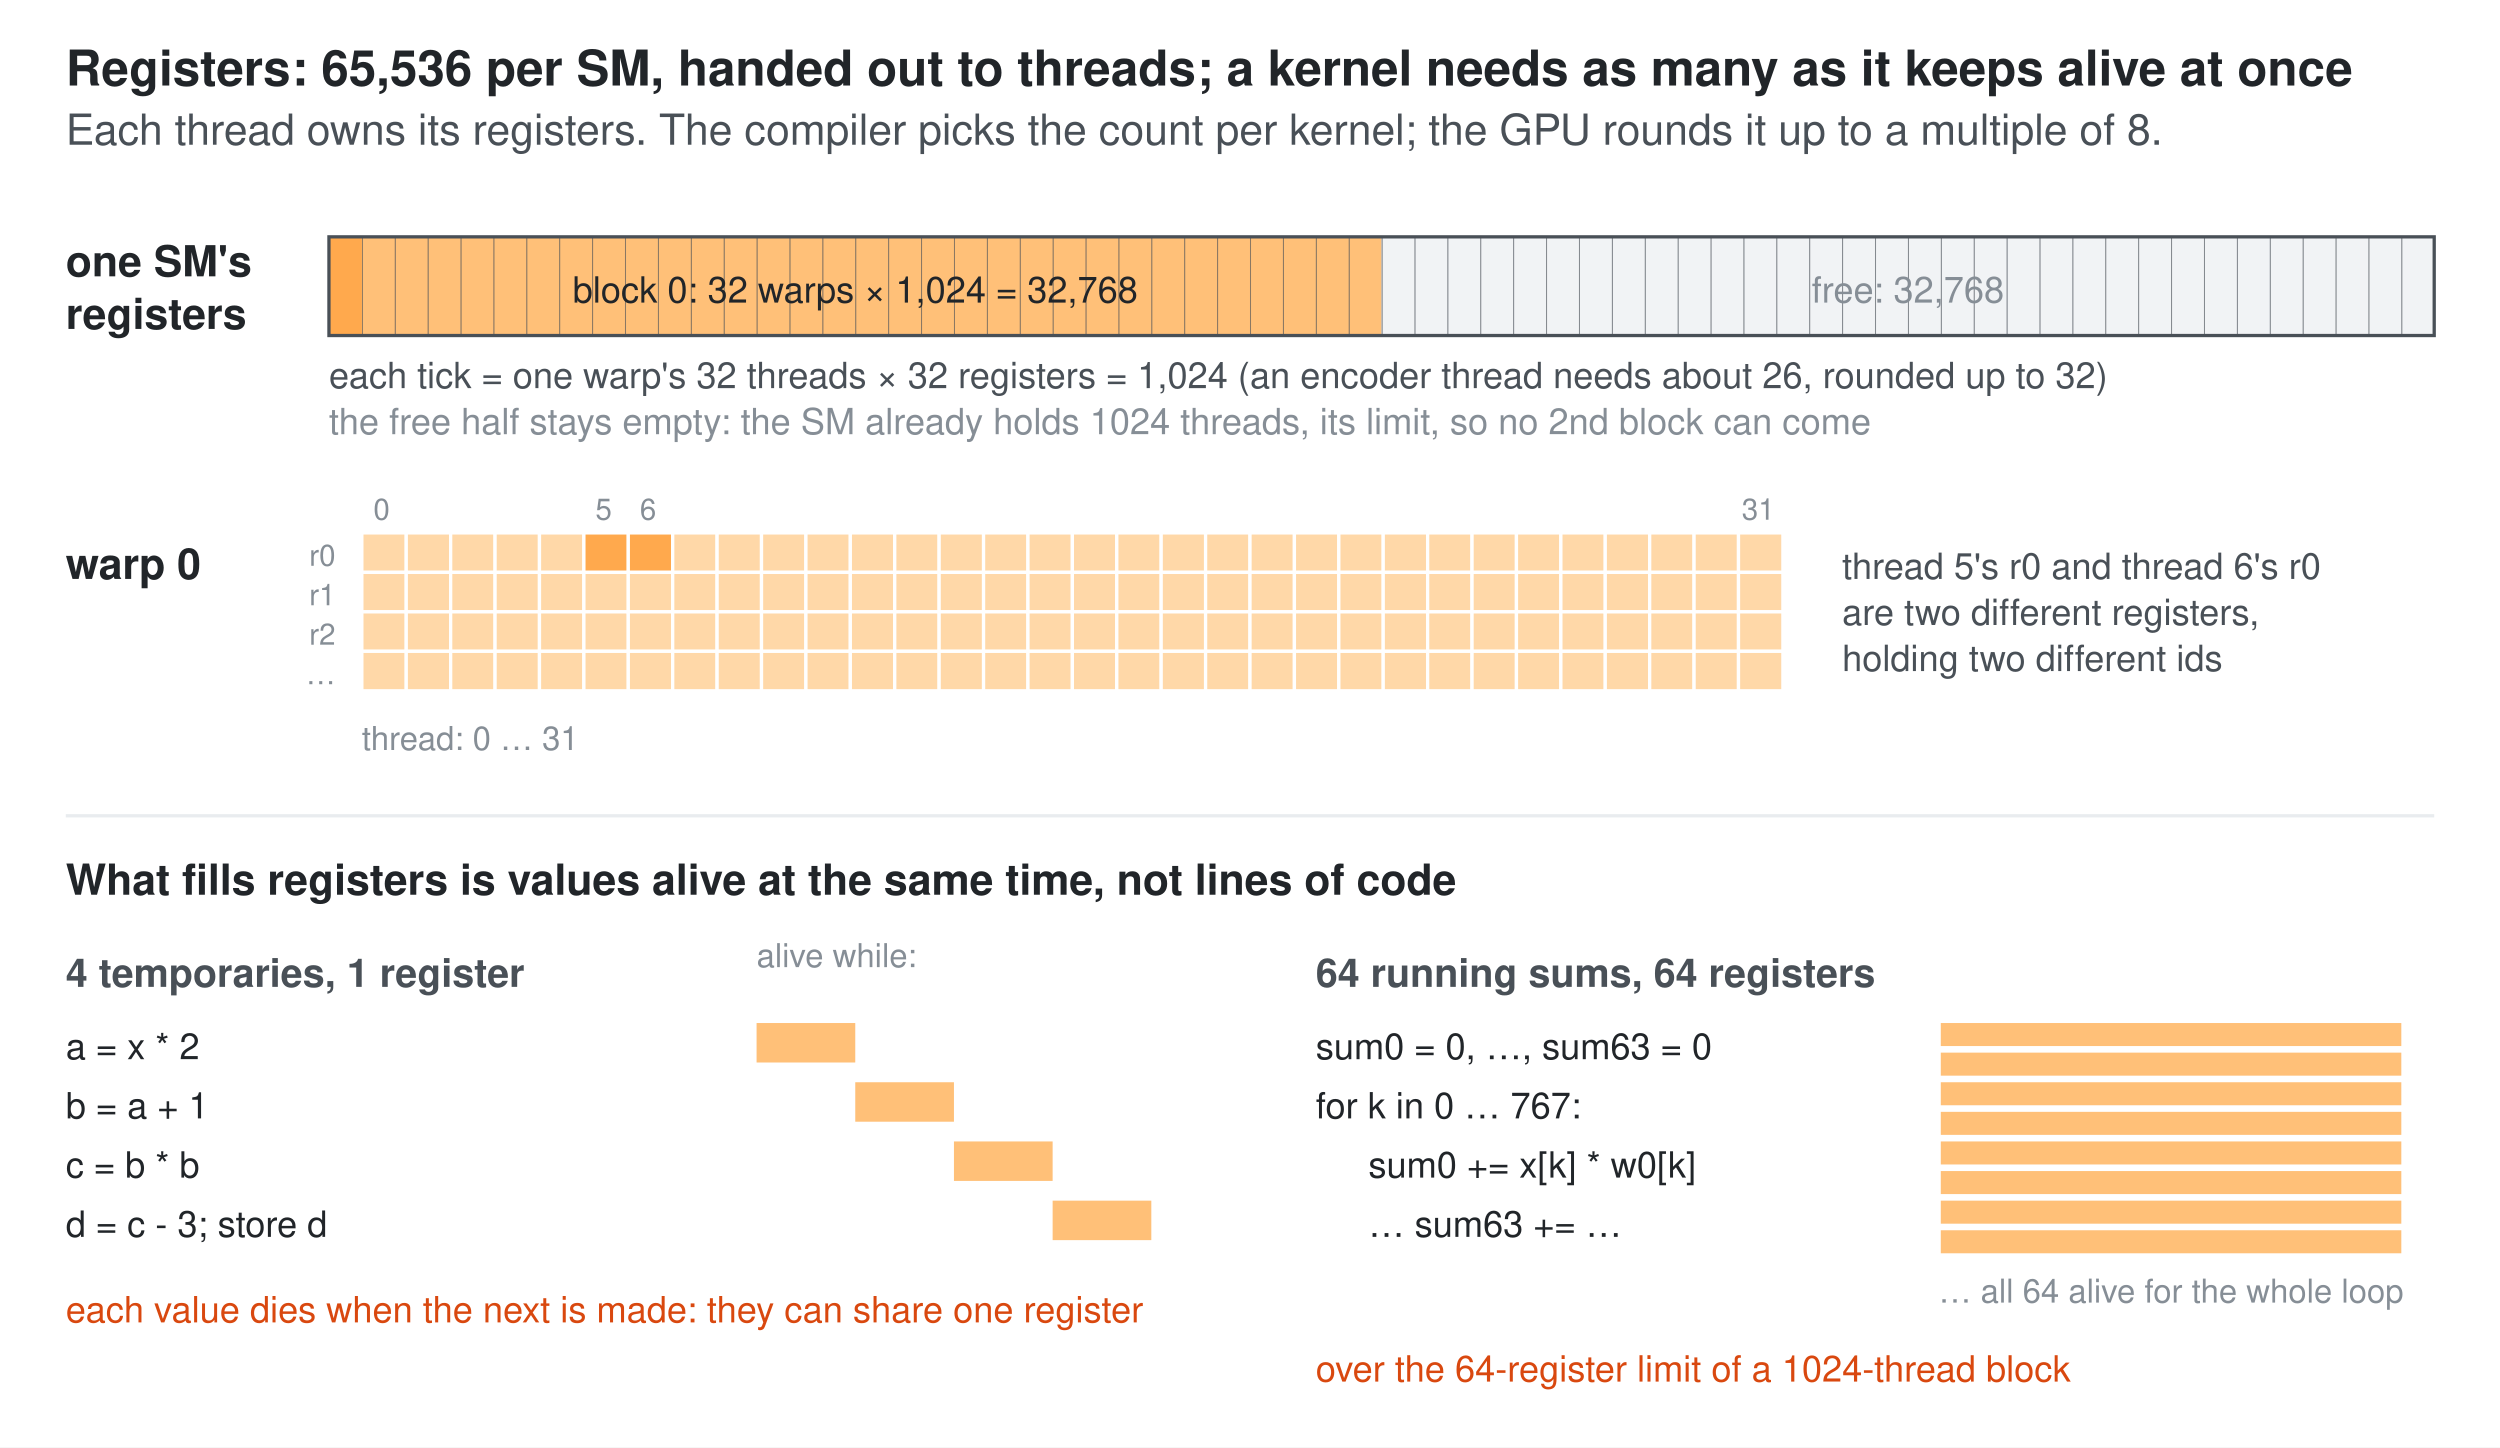
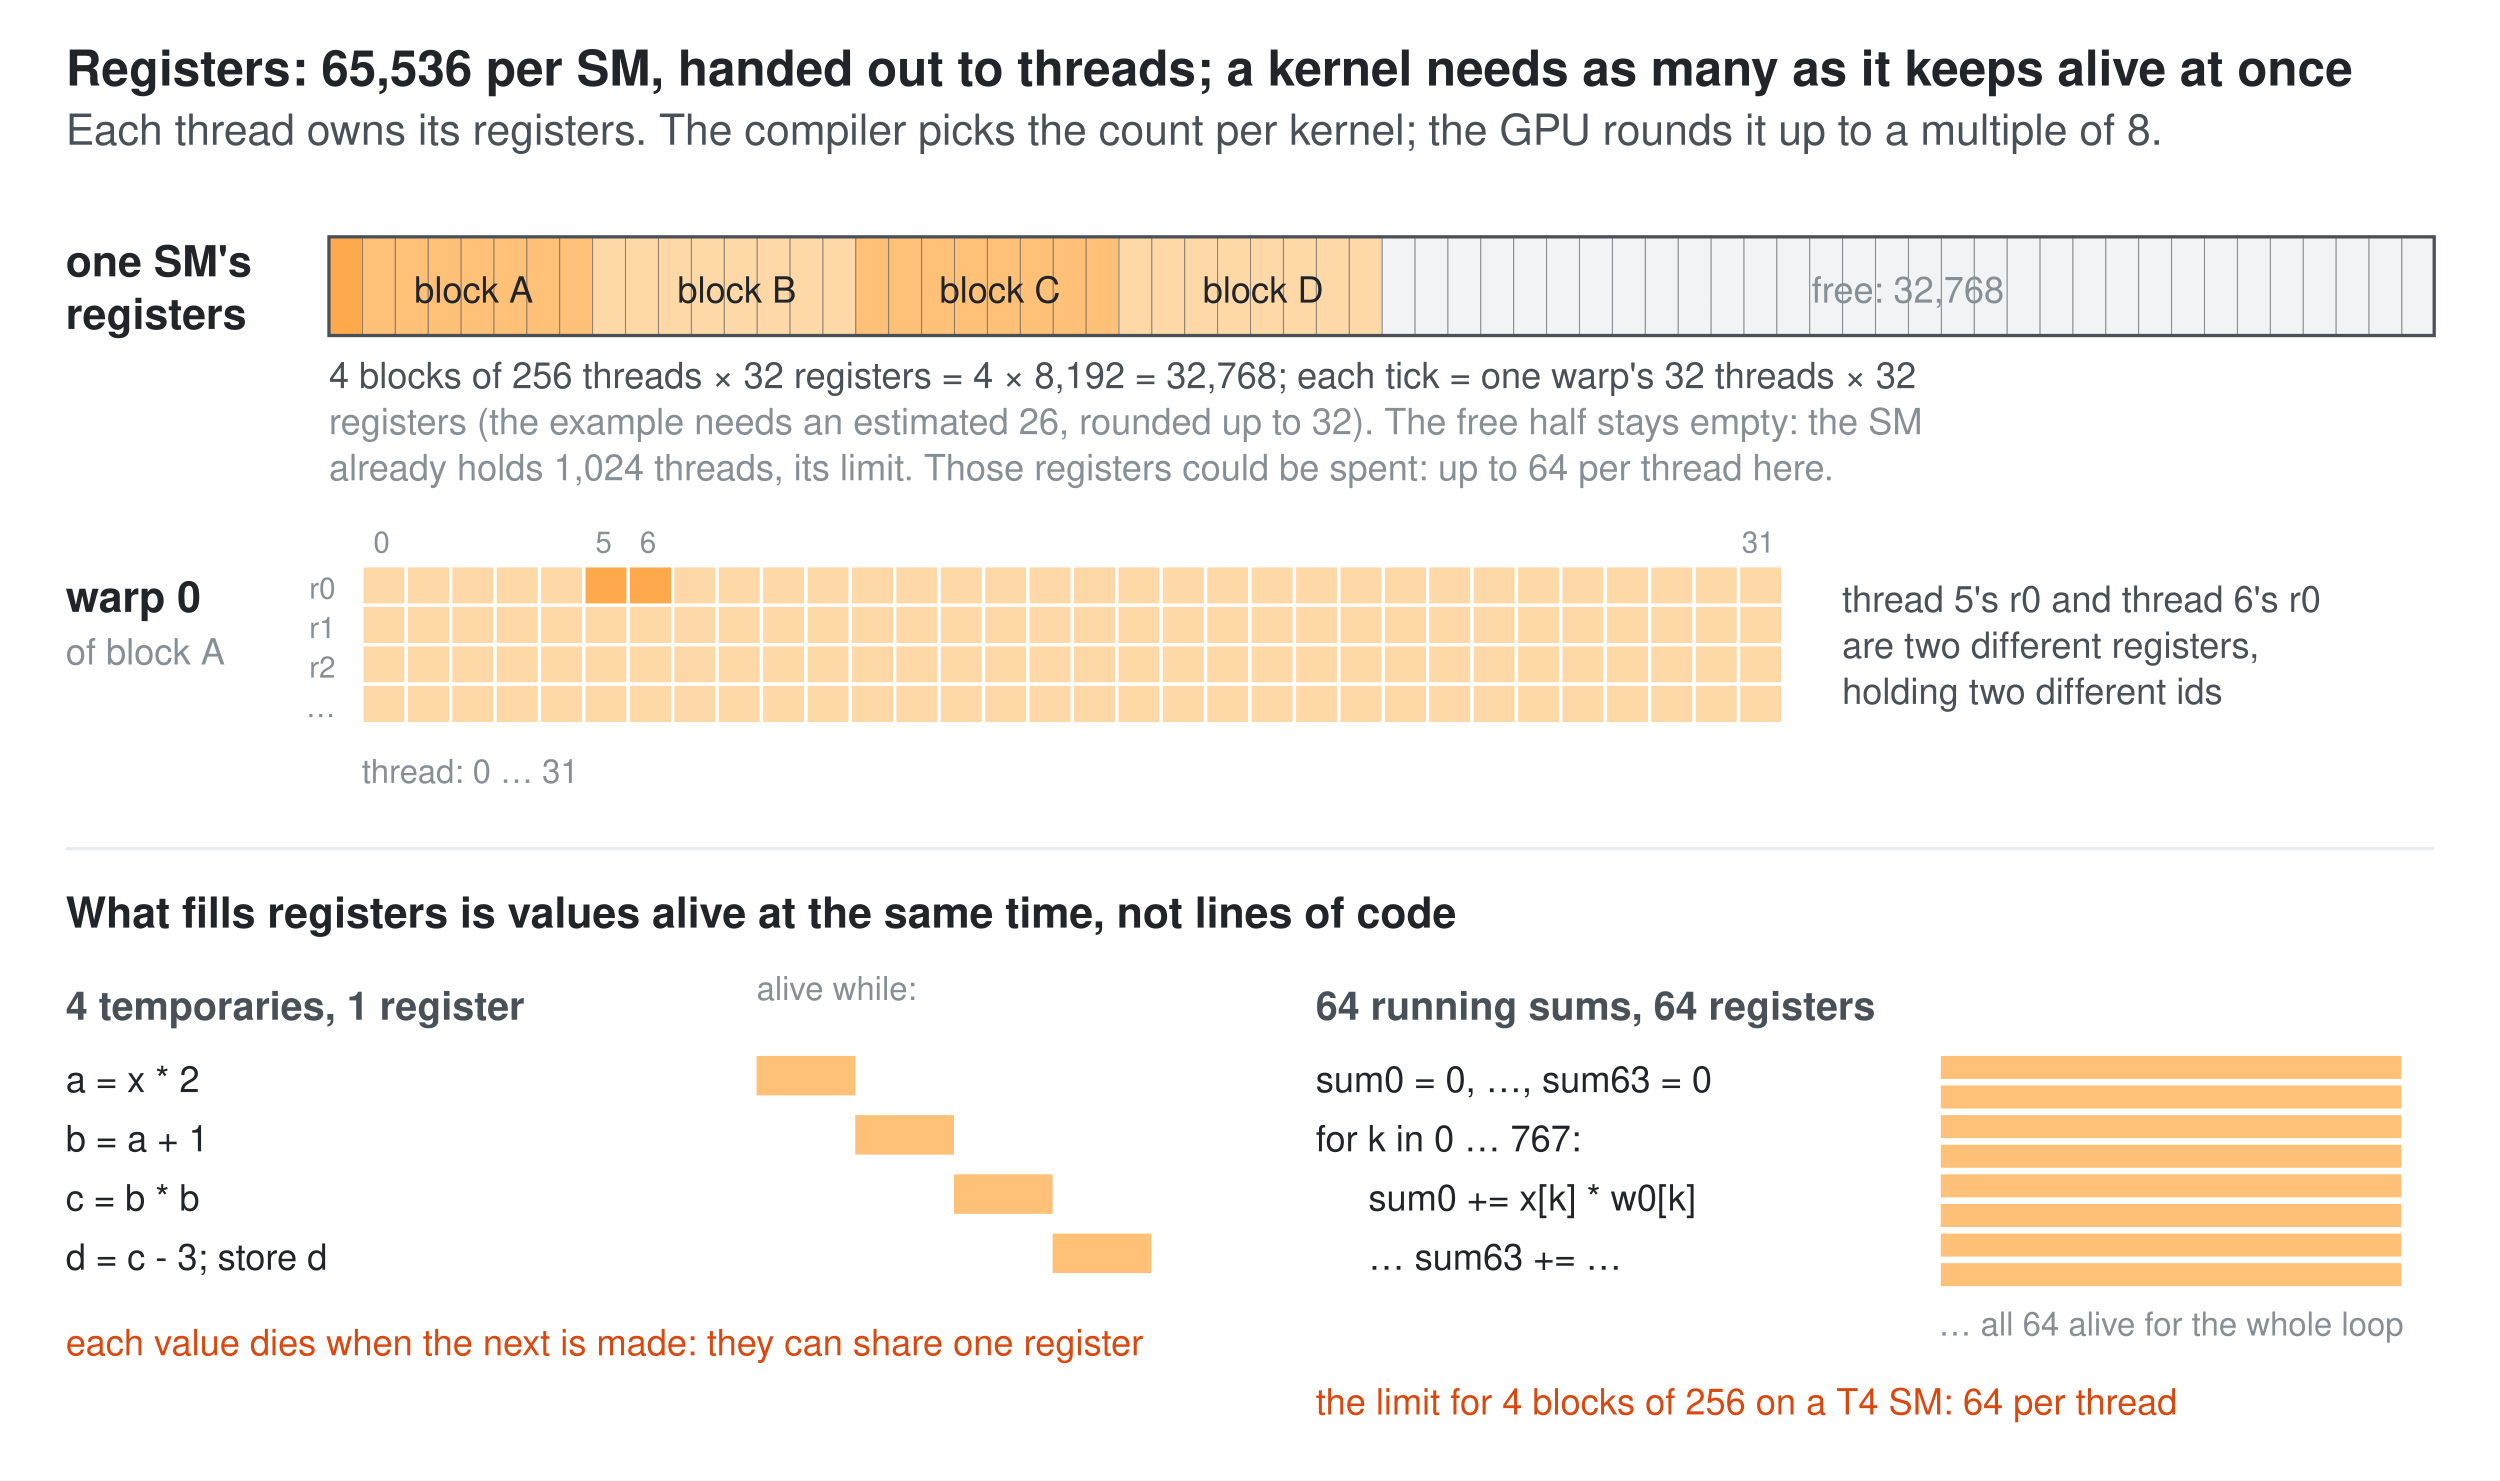
- <svg xmlns="http://www.w3.org/2000/svg" viewBox="0 0 760 440" font-family="-apple-system, 'Segoe UI', Helvetica, Arial, sans-serif" font-size="13">
+ <svg xmlns="http://www.w3.org/2000/svg" viewBox="0 0 760 450" font-family="-apple-system, 'Segoe UI', Helvetica, Arial, sans-serif" font-size="13">
  <defs>
    <marker id="arrow" viewBox="0 0 10 10" refX="9" refY="5" markerWidth="7" markerHeight="7" orient="auto-start-reverse">
      <path d="M 0 0 L 10 5 L 0 10 z" fill="#495057" />
    </marker>
  </defs>
-   <rect width="760" height="440" fill="#ffffff" />
+   <rect width="760" height="450" fill="#ffffff" />
  <text x="20" y="26" font-size="15" font-weight="600" fill="#212529">Registers: 65,536 per SM, handed out to threads; a kernel needs as many as it keeps alive at once</text>
  <text x="20" y="44" fill="#495057">Each thread owns its registers. The compiler picks the count per kernel; the GPU rounds it up to a multiple of 8.</text>
  <text x="20" y="84" font-weight="600" fill="#212529">one SM's</text>
  <text x="20" y="100" font-weight="600" fill="#212529">registers</text>
  <defs>
    <pattern id="units" width="10" height="10" patternUnits="userSpaceOnUse" x="100">
      <line x1="0" y1="0" x2="0" y2="10" stroke="#495057" stroke-width="0.4" />
    </pattern>
  </defs>
-   <rect x="100" y="72" width="320" height="30" fill="#ffc078" stroke="none" />
+   <rect x="100" y="72" width="80" height="30" fill="#ffc078" stroke="none" />
+   <rect x="180" y="72" width="80" height="30" fill="#ffd8a8" stroke="none" />
+   <rect x="260" y="72" width="80" height="30" fill="#ffc078" stroke="none" />
+   <rect x="340" y="72" width="80" height="30" fill="#ffd8a8" stroke="none" />
  <rect x="420" y="72" width="320" height="30" fill="#f1f3f5" stroke="none" />
  <rect x="100" y="72" width="640" height="30" fill="url(#units)" stroke="none" />
  <rect x="100" y="72" width="10" height="30" fill="#ffa94d" stroke="none" />
+   <text x="144" y="92" font-size="11" text-anchor="middle" fill="#212529">block A</text>
+   <text x="224" y="92" font-size="11" text-anchor="middle" fill="#212529">block B</text>
+   <text x="304" y="92" font-size="11" text-anchor="middle" fill="#212529">block C</text>
+   <text x="384" y="92" font-size="11" text-anchor="middle" fill="#212529">block D</text>
  <rect x="100" y="72" width="640" height="30" fill="none" stroke="#495057" />
-   <text x="260" y="92" font-size="11" text-anchor="middle" fill="#212529">block 0: 32 warps × 1,024 = 32,768</text>
  <text x="580" y="92" font-size="11" text-anchor="middle" fill="#868e96">free: 32,768</text>
-   <text x="100" y="118" font-size="11" fill="#495057">each tick = one warp's 32 threads × 32 registers = 1,024 (an encoder thread needs about 26, rounded up to 32)</text>
-   <text x="100" y="132" font-size="11" fill="#868e96">the free half stays empty: the SM already holds 1024 threads, its limit, so no 2nd block can come</text>
-   <text x="20" y="176" font-weight="600" fill="#212529">warp 0</text>
-   <text x="116" y="158" font-size="9" text-anchor="middle" fill="#868e96">0</text>
-   <rect x="110" y="162" width="13.5" height="12" fill="#ffd8a8" stroke="#ffffff" />
-   <rect x="110" y="174" width="13.5" height="12" fill="#ffd8a8" stroke="#ffffff" />
-   <rect x="110" y="186" width="13.5" height="12" fill="#ffd8a8" stroke="#ffffff" />
-   <rect x="110" y="198" width="13.5" height="12" fill="#ffd8a8" stroke="#ffffff" />
-   <text x="129.5" y="158" font-size="9" text-anchor="middle" fill="#868e96" />
-   <rect x="123.5" y="162" width="13.5" height="12" fill="#ffd8a8" stroke="#ffffff" />
-   <rect x="123.5" y="174" width="13.5" height="12" fill="#ffd8a8" stroke="#ffffff" />
-   <rect x="123.5" y="186" width="13.5" height="12" fill="#ffd8a8" stroke="#ffffff" />
-   <rect x="123.5" y="198" width="13.5" height="12" fill="#ffd8a8" stroke="#ffffff" />
-   <text x="143" y="158" font-size="9" text-anchor="middle" fill="#868e96" />
-   <rect x="137" y="162" width="13.5" height="12" fill="#ffd8a8" stroke="#ffffff" />
-   <rect x="137" y="174" width="13.5" height="12" fill="#ffd8a8" stroke="#ffffff" />
-   <rect x="137" y="186" width="13.5" height="12" fill="#ffd8a8" stroke="#ffffff" />
-   <rect x="137" y="198" width="13.5" height="12" fill="#ffd8a8" stroke="#ffffff" />
-   <text x="156.5" y="158" font-size="9" text-anchor="middle" fill="#868e96" />
-   <rect x="150.5" y="162" width="13.5" height="12" fill="#ffd8a8" stroke="#ffffff" />
-   <rect x="150.5" y="174" width="13.5" height="12" fill="#ffd8a8" stroke="#ffffff" />
-   <rect x="150.5" y="186" width="13.5" height="12" fill="#ffd8a8" stroke="#ffffff" />
-   <rect x="150.5" y="198" width="13.5" height="12" fill="#ffd8a8" stroke="#ffffff" />
-   <text x="170" y="158" font-size="9" text-anchor="middle" fill="#868e96" />
-   <rect x="164" y="162" width="13.5" height="12" fill="#ffd8a8" stroke="#ffffff" />
-   <rect x="164" y="174" width="13.5" height="12" fill="#ffd8a8" stroke="#ffffff" />
-   <rect x="164" y="186" width="13.5" height="12" fill="#ffd8a8" stroke="#ffffff" />
-   <rect x="164" y="198" width="13.5" height="12" fill="#ffd8a8" stroke="#ffffff" />
-   <text x="183.5" y="158" font-size="9" text-anchor="middle" fill="#868e96">5</text>
-   <rect x="177.5" y="162" width="13.5" height="12" fill="#ffa94d" stroke="#ffffff" />
-   <rect x="177.5" y="174" width="13.5" height="12" fill="#ffd8a8" stroke="#ffffff" />
-   <rect x="177.5" y="186" width="13.5" height="12" fill="#ffd8a8" stroke="#ffffff" />
-   <rect x="177.5" y="198" width="13.5" height="12" fill="#ffd8a8" stroke="#ffffff" />
-   <text x="197" y="158" font-size="9" text-anchor="middle" fill="#868e96">6</text>
-   <rect x="191" y="162" width="13.5" height="12" fill="#ffa94d" stroke="#ffffff" />
-   <rect x="191" y="174" width="13.5" height="12" fill="#ffd8a8" stroke="#ffffff" />
-   <rect x="191" y="186" width="13.5" height="12" fill="#ffd8a8" stroke="#ffffff" />
-   <rect x="191" y="198" width="13.5" height="12" fill="#ffd8a8" stroke="#ffffff" />
-   <text x="210.5" y="158" font-size="9" text-anchor="middle" fill="#868e96" />
-   <rect x="204.5" y="162" width="13.5" height="12" fill="#ffd8a8" stroke="#ffffff" />
-   <rect x="204.5" y="174" width="13.5" height="12" fill="#ffd8a8" stroke="#ffffff" />
-   <rect x="204.5" y="186" width="13.5" height="12" fill="#ffd8a8" stroke="#ffffff" />
-   <rect x="204.5" y="198" width="13.5" height="12" fill="#ffd8a8" stroke="#ffffff" />
-   <text x="224" y="158" font-size="9" text-anchor="middle" fill="#868e96" />
-   <rect x="218" y="162" width="13.5" height="12" fill="#ffd8a8" stroke="#ffffff" />
-   <rect x="218" y="174" width="13.5" height="12" fill="#ffd8a8" stroke="#ffffff" />
-   <rect x="218" y="186" width="13.5" height="12" fill="#ffd8a8" stroke="#ffffff" />
-   <rect x="218" y="198" width="13.5" height="12" fill="#ffd8a8" stroke="#ffffff" />
-   <text x="237.5" y="158" font-size="9" text-anchor="middle" fill="#868e96" />
-   <rect x="231.5" y="162" width="13.5" height="12" fill="#ffd8a8" stroke="#ffffff" />
-   <rect x="231.5" y="174" width="13.5" height="12" fill="#ffd8a8" stroke="#ffffff" />
-   <rect x="231.5" y="186" width="13.5" height="12" fill="#ffd8a8" stroke="#ffffff" />
-   <rect x="231.5" y="198" width="13.5" height="12" fill="#ffd8a8" stroke="#ffffff" />
-   <text x="251" y="158" font-size="9" text-anchor="middle" fill="#868e96" />
-   <rect x="245" y="162" width="13.5" height="12" fill="#ffd8a8" stroke="#ffffff" />
-   <rect x="245" y="174" width="13.5" height="12" fill="#ffd8a8" stroke="#ffffff" />
-   <rect x="245" y="186" width="13.5" height="12" fill="#ffd8a8" stroke="#ffffff" />
-   <rect x="245" y="198" width="13.5" height="12" fill="#ffd8a8" stroke="#ffffff" />
-   <text x="264.5" y="158" font-size="9" text-anchor="middle" fill="#868e96" />
-   <rect x="258.5" y="162" width="13.5" height="12" fill="#ffd8a8" stroke="#ffffff" />
-   <rect x="258.5" y="174" width="13.5" height="12" fill="#ffd8a8" stroke="#ffffff" />
-   <rect x="258.5" y="186" width="13.5" height="12" fill="#ffd8a8" stroke="#ffffff" />
-   <rect x="258.5" y="198" width="13.5" height="12" fill="#ffd8a8" stroke="#ffffff" />
-   <text x="278" y="158" font-size="9" text-anchor="middle" fill="#868e96" />
-   <rect x="272" y="162" width="13.5" height="12" fill="#ffd8a8" stroke="#ffffff" />
-   <rect x="272" y="174" width="13.5" height="12" fill="#ffd8a8" stroke="#ffffff" />
-   <rect x="272" y="186" width="13.5" height="12" fill="#ffd8a8" stroke="#ffffff" />
-   <rect x="272" y="198" width="13.5" height="12" fill="#ffd8a8" stroke="#ffffff" />
-   <text x="291.5" y="158" font-size="9" text-anchor="middle" fill="#868e96" />
-   <rect x="285.5" y="162" width="13.5" height="12" fill="#ffd8a8" stroke="#ffffff" />
-   <rect x="285.5" y="174" width="13.5" height="12" fill="#ffd8a8" stroke="#ffffff" />
-   <rect x="285.5" y="186" width="13.5" height="12" fill="#ffd8a8" stroke="#ffffff" />
-   <rect x="285.5" y="198" width="13.5" height="12" fill="#ffd8a8" stroke="#ffffff" />
-   <text x="305" y="158" font-size="9" text-anchor="middle" fill="#868e96" />
-   <rect x="299" y="162" width="13.5" height="12" fill="#ffd8a8" stroke="#ffffff" />
-   <rect x="299" y="174" width="13.5" height="12" fill="#ffd8a8" stroke="#ffffff" />
-   <rect x="299" y="186" width="13.5" height="12" fill="#ffd8a8" stroke="#ffffff" />
-   <rect x="299" y="198" width="13.5" height="12" fill="#ffd8a8" stroke="#ffffff" />
-   <text x="318.5" y="158" font-size="9" text-anchor="middle" fill="#868e96" />
-   <rect x="312.5" y="162" width="13.5" height="12" fill="#ffd8a8" stroke="#ffffff" />
-   <rect x="312.5" y="174" width="13.5" height="12" fill="#ffd8a8" stroke="#ffffff" />
-   <rect x="312.5" y="186" width="13.5" height="12" fill="#ffd8a8" stroke="#ffffff" />
-   <rect x="312.5" y="198" width="13.5" height="12" fill="#ffd8a8" stroke="#ffffff" />
-   <text x="332" y="158" font-size="9" text-anchor="middle" fill="#868e96" />
-   <rect x="326" y="162" width="13.5" height="12" fill="#ffd8a8" stroke="#ffffff" />
-   <rect x="326" y="174" width="13.5" height="12" fill="#ffd8a8" stroke="#ffffff" />
-   <rect x="326" y="186" width="13.5" height="12" fill="#ffd8a8" stroke="#ffffff" />
-   <rect x="326" y="198" width="13.5" height="12" fill="#ffd8a8" stroke="#ffffff" />
-   <text x="345.5" y="158" font-size="9" text-anchor="middle" fill="#868e96" />
-   <rect x="339.5" y="162" width="13.5" height="12" fill="#ffd8a8" stroke="#ffffff" />
-   <rect x="339.5" y="174" width="13.5" height="12" fill="#ffd8a8" stroke="#ffffff" />
-   <rect x="339.5" y="186" width="13.5" height="12" fill="#ffd8a8" stroke="#ffffff" />
-   <rect x="339.5" y="198" width="13.5" height="12" fill="#ffd8a8" stroke="#ffffff" />
-   <text x="359" y="158" font-size="9" text-anchor="middle" fill="#868e96" />
-   <rect x="353" y="162" width="13.5" height="12" fill="#ffd8a8" stroke="#ffffff" />
-   <rect x="353" y="174" width="13.5" height="12" fill="#ffd8a8" stroke="#ffffff" />
-   <rect x="353" y="186" width="13.5" height="12" fill="#ffd8a8" stroke="#ffffff" />
-   <rect x="353" y="198" width="13.5" height="12" fill="#ffd8a8" stroke="#ffffff" />
-   <text x="372.5" y="158" font-size="9" text-anchor="middle" fill="#868e96" />
-   <rect x="366.5" y="162" width="13.5" height="12" fill="#ffd8a8" stroke="#ffffff" />
-   <rect x="366.5" y="174" width="13.5" height="12" fill="#ffd8a8" stroke="#ffffff" />
-   <rect x="366.5" y="186" width="13.5" height="12" fill="#ffd8a8" stroke="#ffffff" />
-   <rect x="366.5" y="198" width="13.5" height="12" fill="#ffd8a8" stroke="#ffffff" />
-   <text x="386" y="158" font-size="9" text-anchor="middle" fill="#868e96" />
-   <rect x="380" y="162" width="13.5" height="12" fill="#ffd8a8" stroke="#ffffff" />
-   <rect x="380" y="174" width="13.5" height="12" fill="#ffd8a8" stroke="#ffffff" />
-   <rect x="380" y="186" width="13.5" height="12" fill="#ffd8a8" stroke="#ffffff" />
-   <rect x="380" y="198" width="13.5" height="12" fill="#ffd8a8" stroke="#ffffff" />
-   <text x="399.5" y="158" font-size="9" text-anchor="middle" fill="#868e96" />
-   <rect x="393.5" y="162" width="13.5" height="12" fill="#ffd8a8" stroke="#ffffff" />
-   <rect x="393.5" y="174" width="13.5" height="12" fill="#ffd8a8" stroke="#ffffff" />
-   <rect x="393.5" y="186" width="13.5" height="12" fill="#ffd8a8" stroke="#ffffff" />
-   <rect x="393.5" y="198" width="13.5" height="12" fill="#ffd8a8" stroke="#ffffff" />
-   <text x="413" y="158" font-size="9" text-anchor="middle" fill="#868e96" />
-   <rect x="407" y="162" width="13.5" height="12" fill="#ffd8a8" stroke="#ffffff" />
-   <rect x="407" y="174" width="13.5" height="12" fill="#ffd8a8" stroke="#ffffff" />
-   <rect x="407" y="186" width="13.5" height="12" fill="#ffd8a8" stroke="#ffffff" />
-   <rect x="407" y="198" width="13.5" height="12" fill="#ffd8a8" stroke="#ffffff" />
-   <text x="426.5" y="158" font-size="9" text-anchor="middle" fill="#868e96" />
-   <rect x="420.5" y="162" width="13.5" height="12" fill="#ffd8a8" stroke="#ffffff" />
-   <rect x="420.5" y="174" width="13.5" height="12" fill="#ffd8a8" stroke="#ffffff" />
-   <rect x="420.5" y="186" width="13.5" height="12" fill="#ffd8a8" stroke="#ffffff" />
-   <rect x="420.5" y="198" width="13.5" height="12" fill="#ffd8a8" stroke="#ffffff" />
-   <text x="440" y="158" font-size="9" text-anchor="middle" fill="#868e96" />
-   <rect x="434" y="162" width="13.5" height="12" fill="#ffd8a8" stroke="#ffffff" />
-   <rect x="434" y="174" width="13.5" height="12" fill="#ffd8a8" stroke="#ffffff" />
-   <rect x="434" y="186" width="13.5" height="12" fill="#ffd8a8" stroke="#ffffff" />
-   <rect x="434" y="198" width="13.5" height="12" fill="#ffd8a8" stroke="#ffffff" />
-   <text x="453.5" y="158" font-size="9" text-anchor="middle" fill="#868e96" />
-   <rect x="447.5" y="162" width="13.5" height="12" fill="#ffd8a8" stroke="#ffffff" />
-   <rect x="447.5" y="174" width="13.5" height="12" fill="#ffd8a8" stroke="#ffffff" />
-   <rect x="447.5" y="186" width="13.5" height="12" fill="#ffd8a8" stroke="#ffffff" />
-   <rect x="447.5" y="198" width="13.5" height="12" fill="#ffd8a8" stroke="#ffffff" />
-   <text x="467" y="158" font-size="9" text-anchor="middle" fill="#868e96" />
-   <rect x="461" y="162" width="13.5" height="12" fill="#ffd8a8" stroke="#ffffff" />
-   <rect x="461" y="174" width="13.5" height="12" fill="#ffd8a8" stroke="#ffffff" />
-   <rect x="461" y="186" width="13.5" height="12" fill="#ffd8a8" stroke="#ffffff" />
-   <rect x="461" y="198" width="13.5" height="12" fill="#ffd8a8" stroke="#ffffff" />
-   <text x="480.5" y="158" font-size="9" text-anchor="middle" fill="#868e96" />
-   <rect x="474.5" y="162" width="13.5" height="12" fill="#ffd8a8" stroke="#ffffff" />
-   <rect x="474.5" y="174" width="13.5" height="12" fill="#ffd8a8" stroke="#ffffff" />
-   <rect x="474.5" y="186" width="13.5" height="12" fill="#ffd8a8" stroke="#ffffff" />
-   <rect x="474.5" y="198" width="13.5" height="12" fill="#ffd8a8" stroke="#ffffff" />
-   <text x="494" y="158" font-size="9" text-anchor="middle" fill="#868e96" />
-   <rect x="488" y="162" width="13.5" height="12" fill="#ffd8a8" stroke="#ffffff" />
-   <rect x="488" y="174" width="13.5" height="12" fill="#ffd8a8" stroke="#ffffff" />
-   <rect x="488" y="186" width="13.5" height="12" fill="#ffd8a8" stroke="#ffffff" />
-   <rect x="488" y="198" width="13.5" height="12" fill="#ffd8a8" stroke="#ffffff" />
-   <text x="507.5" y="158" font-size="9" text-anchor="middle" fill="#868e96" />
-   <rect x="501.5" y="162" width="13.5" height="12" fill="#ffd8a8" stroke="#ffffff" />
-   <rect x="501.5" y="174" width="13.5" height="12" fill="#ffd8a8" stroke="#ffffff" />
-   <rect x="501.5" y="186" width="13.5" height="12" fill="#ffd8a8" stroke="#ffffff" />
-   <rect x="501.5" y="198" width="13.5" height="12" fill="#ffd8a8" stroke="#ffffff" />
-   <text x="521" y="158" font-size="9" text-anchor="middle" fill="#868e96" />
-   <rect x="515" y="162" width="13.5" height="12" fill="#ffd8a8" stroke="#ffffff" />
-   <rect x="515" y="174" width="13.5" height="12" fill="#ffd8a8" stroke="#ffffff" />
-   <rect x="515" y="186" width="13.5" height="12" fill="#ffd8a8" stroke="#ffffff" />
-   <rect x="515" y="198" width="13.5" height="12" fill="#ffd8a8" stroke="#ffffff" />
-   <text x="534.5" y="158" font-size="9" text-anchor="middle" fill="#868e96">31</text>
-   <rect x="528.5" y="162" width="13.5" height="12" fill="#ffd8a8" stroke="#ffffff" />
-   <rect x="528.5" y="174" width="13.5" height="12" fill="#ffd8a8" stroke="#ffffff" />
-   <rect x="528.5" y="186" width="13.5" height="12" fill="#ffd8a8" stroke="#ffffff" />
-   <rect x="528.5" y="198" width="13.5" height="12" fill="#ffd8a8" stroke="#ffffff" />
-   <text x="102" y="172" font-size="9" text-anchor="end" fill="#868e96">r0</text>
-   <text x="102" y="184" font-size="9" text-anchor="end" fill="#868e96">r1</text>
-   <text x="102" y="196" font-size="9" text-anchor="end" fill="#868e96">r2</text>
-   <text x="102" y="208" font-size="9" text-anchor="end" fill="#868e96">…</text>
-   <text x="110" y="228" font-size="10" fill="#868e96">thread:  0 … 31</text>
-   <text x="560" y="176" font-size="11" fill="#495057">thread 5's r0 and thread 6's r0</text>
-   <text x="560" y="190" font-size="11" fill="#495057">are two different registers,</text>
-   <text x="560" y="204" font-size="11" fill="#495057">holding two different ids</text>
-   <line x1="20" y1="248" x2="740" y2="248" stroke="#e9ecef" />
-   <text x="20" y="272" font-weight="600" fill="#212529">What fills registers is values alive at the same time, not lines of code</text>
-   <text x="20" y="300" font-size="12" font-weight="600" fill="#495057">4 temporaries, 1 register</text>
-   <text x="20" y="322" font-size="11" fill="#212529">a = x * 2</text>
-   <text x="20" y="340" font-size="11" fill="#212529">b = a + 1</text>
-   <text x="20" y="358" font-size="11" fill="#212529">c = b * b</text>
-   <text x="20" y="376" font-size="11" fill="#212529">d = c - 3; store d</text>
-   <rect x="230" y="311" width="30" height="12" fill="#ffc078" stroke="none" />
-   <rect x="260" y="329" width="30" height="12" fill="#ffc078" stroke="none" />
-   <rect x="290" y="347" width="30" height="12" fill="#ffc078" stroke="none" />
-   <rect x="320" y="365" width="30" height="12" fill="#ffc078" stroke="none" />
-   <text x="20" y="402" font-size="11" fill="#d9480f">each value dies when the next is made: they can share one register</text>
-   <text x="230" y="294" font-size="10" fill="#868e96">alive while:</text>
-   <text x="400" y="300" font-size="12" font-weight="600" fill="#495057">64 running sums, 64 registers</text>
-   <text x="400" y="322" font-size="11" fill="#212529">sum0 = 0, …, sum63 = 0</text>
-   <text x="400" y="340" font-size="11" fill="#212529">for k in 0 … 767:</text>
-   <text x="416" y="358" font-size="11" fill="#212529">sum0 += x[k] * w0[k]</text>
-   <text x="416" y="376" font-size="11" fill="#212529">…  sum63 += …</text>
-   <rect x="590" y="311" width="140" height="7" fill="#ffc078" stroke="none" />
-   <rect x="590" y="320" width="140" height="7" fill="#ffc078" stroke="none" />
-   <rect x="590" y="329" width="140" height="7" fill="#ffc078" stroke="none" />
-   <rect x="590" y="338" width="140" height="7" fill="#ffc078" stroke="none" />
-   <rect x="590" y="347" width="140" height="7" fill="#ffc078" stroke="none" />
-   <rect x="590" y="356" width="140" height="7" fill="#ffc078" stroke="none" />
-   <rect x="590" y="365" width="140" height="7" fill="#ffc078" stroke="none" />
-   <rect x="590" y="374" width="140" height="7" fill="#ffc078" stroke="none" />
-   <text x="660" y="396" font-size="10" text-anchor="middle" fill="#868e96">… all 64 alive for the whole loop</text>
-   <text x="400" y="420" font-size="11" fill="#d9480f">over the 64-register limit of a 1024-thread block</text>
+   <text x="100" y="118" font-size="11" fill="#495057">4 blocks of 256 threads × 32 registers = 4 × 8,192 = 32,768; each tick = one warp's 32 threads × 32</text>
+   <text x="100" y="132" font-size="11" fill="#868e96">registers (the example needs an estimated 26, rounded up to 32). The free half stays empty: the SM</text>
+   <text x="100" y="146" font-size="11" fill="#868e96">already holds 1,024 threads, its limit. Those registers could be spent: up to 64 per thread here.</text>
+   <text x="20" y="186" font-weight="600" fill="#212529">warp 0</text>
+   <text x="20" y="202" font-size="11" fill="#868e96">of block A</text>
+   <text x="116" y="168" font-size="9" text-anchor="middle" fill="#868e96">0</text>
+   <rect x="110" y="172" width="13.5" height="12" fill="#ffd8a8" stroke="#ffffff" />
+   <rect x="110" y="184" width="13.5" height="12" fill="#ffd8a8" stroke="#ffffff" />
+   <rect x="110" y="196" width="13.5" height="12" fill="#ffd8a8" stroke="#ffffff" />
+   <rect x="110" y="208" width="13.5" height="12" fill="#ffd8a8" stroke="#ffffff" />
+   <text x="129.5" y="168" font-size="9" text-anchor="middle" fill="#868e96" />
+   <rect x="123.5" y="172" width="13.5" height="12" fill="#ffd8a8" stroke="#ffffff" />
+   <rect x="123.5" y="184" width="13.5" height="12" fill="#ffd8a8" stroke="#ffffff" />
+   <rect x="123.5" y="196" width="13.5" height="12" fill="#ffd8a8" stroke="#ffffff" />
+   <rect x="123.5" y="208" width="13.5" height="12" fill="#ffd8a8" stroke="#ffffff" />
+   <text x="143" y="168" font-size="9" text-anchor="middle" fill="#868e96" />
+   <rect x="137" y="172" width="13.5" height="12" fill="#ffd8a8" stroke="#ffffff" />
+   <rect x="137" y="184" width="13.5" height="12" fill="#ffd8a8" stroke="#ffffff" />
+   <rect x="137" y="196" width="13.5" height="12" fill="#ffd8a8" stroke="#ffffff" />
+   <rect x="137" y="208" width="13.5" height="12" fill="#ffd8a8" stroke="#ffffff" />
+   <text x="156.5" y="168" font-size="9" text-anchor="middle" fill="#868e96" />
+   <rect x="150.5" y="172" width="13.5" height="12" fill="#ffd8a8" stroke="#ffffff" />
+   <rect x="150.5" y="184" width="13.5" height="12" fill="#ffd8a8" stroke="#ffffff" />
+   <rect x="150.5" y="196" width="13.5" height="12" fill="#ffd8a8" stroke="#ffffff" />
+   <rect x="150.5" y="208" width="13.5" height="12" fill="#ffd8a8" stroke="#ffffff" />
+   <text x="170" y="168" font-size="9" text-anchor="middle" fill="#868e96" />
+   <rect x="164" y="172" width="13.5" height="12" fill="#ffd8a8" stroke="#ffffff" />
+   <rect x="164" y="184" width="13.5" height="12" fill="#ffd8a8" stroke="#ffffff" />
+   <rect x="164" y="196" width="13.5" height="12" fill="#ffd8a8" stroke="#ffffff" />
+   <rect x="164" y="208" width="13.5" height="12" fill="#ffd8a8" stroke="#ffffff" />
+   <text x="183.5" y="168" font-size="9" text-anchor="middle" fill="#868e96">5</text>
+   <rect x="177.5" y="172" width="13.5" height="12" fill="#ffa94d" stroke="#ffffff" />
+   <rect x="177.5" y="184" width="13.5" height="12" fill="#ffd8a8" stroke="#ffffff" />
+   <rect x="177.5" y="196" width="13.5" height="12" fill="#ffd8a8" stroke="#ffffff" />
+   <rect x="177.5" y="208" width="13.5" height="12" fill="#ffd8a8" stroke="#ffffff" />
+   <text x="197" y="168" font-size="9" text-anchor="middle" fill="#868e96">6</text>
+   <rect x="191" y="172" width="13.5" height="12" fill="#ffa94d" stroke="#ffffff" />
+   <rect x="191" y="184" width="13.5" height="12" fill="#ffd8a8" stroke="#ffffff" />
+   <rect x="191" y="196" width="13.5" height="12" fill="#ffd8a8" stroke="#ffffff" />
+   <rect x="191" y="208" width="13.5" height="12" fill="#ffd8a8" stroke="#ffffff" />
+   <text x="210.5" y="168" font-size="9" text-anchor="middle" fill="#868e96" />
+   <rect x="204.5" y="172" width="13.5" height="12" fill="#ffd8a8" stroke="#ffffff" />
+   <rect x="204.5" y="184" width="13.5" height="12" fill="#ffd8a8" stroke="#ffffff" />
+   <rect x="204.5" y="196" width="13.5" height="12" fill="#ffd8a8" stroke="#ffffff" />
+   <rect x="204.5" y="208" width="13.5" height="12" fill="#ffd8a8" stroke="#ffffff" />
+   <text x="224" y="168" font-size="9" text-anchor="middle" fill="#868e96" />
+   <rect x="218" y="172" width="13.5" height="12" fill="#ffd8a8" stroke="#ffffff" />
+   <rect x="218" y="184" width="13.5" height="12" fill="#ffd8a8" stroke="#ffffff" />
+   <rect x="218" y="196" width="13.5" height="12" fill="#ffd8a8" stroke="#ffffff" />
+   <rect x="218" y="208" width="13.5" height="12" fill="#ffd8a8" stroke="#ffffff" />
+   <text x="237.5" y="168" font-size="9" text-anchor="middle" fill="#868e96" />
+   <rect x="231.5" y="172" width="13.5" height="12" fill="#ffd8a8" stroke="#ffffff" />
+   <rect x="231.5" y="184" width="13.5" height="12" fill="#ffd8a8" stroke="#ffffff" />
+   <rect x="231.5" y="196" width="13.5" height="12" fill="#ffd8a8" stroke="#ffffff" />
+   <rect x="231.5" y="208" width="13.5" height="12" fill="#ffd8a8" stroke="#ffffff" />
+   <text x="251" y="168" font-size="9" text-anchor="middle" fill="#868e96" />
+   <rect x="245" y="172" width="13.5" height="12" fill="#ffd8a8" stroke="#ffffff" />
+   <rect x="245" y="184" width="13.5" height="12" fill="#ffd8a8" stroke="#ffffff" />
+   <rect x="245" y="196" width="13.5" height="12" fill="#ffd8a8" stroke="#ffffff" />
+   <rect x="245" y="208" width="13.5" height="12" fill="#ffd8a8" stroke="#ffffff" />
+   <text x="264.5" y="168" font-size="9" text-anchor="middle" fill="#868e96" />
+   <rect x="258.5" y="172" width="13.5" height="12" fill="#ffd8a8" stroke="#ffffff" />
+   <rect x="258.5" y="184" width="13.5" height="12" fill="#ffd8a8" stroke="#ffffff" />
+   <rect x="258.5" y="196" width="13.5" height="12" fill="#ffd8a8" stroke="#ffffff" />
+   <rect x="258.5" y="208" width="13.5" height="12" fill="#ffd8a8" stroke="#ffffff" />
+   <text x="278" y="168" font-size="9" text-anchor="middle" fill="#868e96" />
+   <rect x="272" y="172" width="13.5" height="12" fill="#ffd8a8" stroke="#ffffff" />
+   <rect x="272" y="184" width="13.5" height="12" fill="#ffd8a8" stroke="#ffffff" />
+   <rect x="272" y="196" width="13.5" height="12" fill="#ffd8a8" stroke="#ffffff" />
+   <rect x="272" y="208" width="13.5" height="12" fill="#ffd8a8" stroke="#ffffff" />
+   <text x="291.5" y="168" font-size="9" text-anchor="middle" fill="#868e96" />
+   <rect x="285.5" y="172" width="13.5" height="12" fill="#ffd8a8" stroke="#ffffff" />
+   <rect x="285.5" y="184" width="13.5" height="12" fill="#ffd8a8" stroke="#ffffff" />
+   <rect x="285.5" y="196" width="13.5" height="12" fill="#ffd8a8" stroke="#ffffff" />
+   <rect x="285.5" y="208" width="13.5" height="12" fill="#ffd8a8" stroke="#ffffff" />
+   <text x="305" y="168" font-size="9" text-anchor="middle" fill="#868e96" />
+   <rect x="299" y="172" width="13.5" height="12" fill="#ffd8a8" stroke="#ffffff" />
+   <rect x="299" y="184" width="13.5" height="12" fill="#ffd8a8" stroke="#ffffff" />
+   <rect x="299" y="196" width="13.5" height="12" fill="#ffd8a8" stroke="#ffffff" />
+   <rect x="299" y="208" width="13.5" height="12" fill="#ffd8a8" stroke="#ffffff" />
+   <text x="318.5" y="168" font-size="9" text-anchor="middle" fill="#868e96" />
+   <rect x="312.5" y="172" width="13.5" height="12" fill="#ffd8a8" stroke="#ffffff" />
+   <rect x="312.5" y="184" width="13.5" height="12" fill="#ffd8a8" stroke="#ffffff" />
+   <rect x="312.5" y="196" width="13.5" height="12" fill="#ffd8a8" stroke="#ffffff" />
+   <rect x="312.5" y="208" width="13.5" height="12" fill="#ffd8a8" stroke="#ffffff" />
+   <text x="332" y="168" font-size="9" text-anchor="middle" fill="#868e96" />
+   <rect x="326" y="172" width="13.5" height="12" fill="#ffd8a8" stroke="#ffffff" />
+   <rect x="326" y="184" width="13.5" height="12" fill="#ffd8a8" stroke="#ffffff" />
+   <rect x="326" y="196" width="13.5" height="12" fill="#ffd8a8" stroke="#ffffff" />
+   <rect x="326" y="208" width="13.5" height="12" fill="#ffd8a8" stroke="#ffffff" />
+   <text x="345.5" y="168" font-size="9" text-anchor="middle" fill="#868e96" />
+   <rect x="339.5" y="172" width="13.5" height="12" fill="#ffd8a8" stroke="#ffffff" />
+   <rect x="339.5" y="184" width="13.5" height="12" fill="#ffd8a8" stroke="#ffffff" />
+   <rect x="339.5" y="196" width="13.5" height="12" fill="#ffd8a8" stroke="#ffffff" />
+   <rect x="339.5" y="208" width="13.5" height="12" fill="#ffd8a8" stroke="#ffffff" />
+   <text x="359" y="168" font-size="9" text-anchor="middle" fill="#868e96" />
+   <rect x="353" y="172" width="13.5" height="12" fill="#ffd8a8" stroke="#ffffff" />
+   <rect x="353" y="184" width="13.5" height="12" fill="#ffd8a8" stroke="#ffffff" />
+   <rect x="353" y="196" width="13.5" height="12" fill="#ffd8a8" stroke="#ffffff" />
+   <rect x="353" y="208" width="13.5" height="12" fill="#ffd8a8" stroke="#ffffff" />
+   <text x="372.5" y="168" font-size="9" text-anchor="middle" fill="#868e96" />
+   <rect x="366.5" y="172" width="13.5" height="12" fill="#ffd8a8" stroke="#ffffff" />
+   <rect x="366.5" y="184" width="13.5" height="12" fill="#ffd8a8" stroke="#ffffff" />
+   <rect x="366.5" y="196" width="13.5" height="12" fill="#ffd8a8" stroke="#ffffff" />
+   <rect x="366.5" y="208" width="13.5" height="12" fill="#ffd8a8" stroke="#ffffff" />
+   <text x="386" y="168" font-size="9" text-anchor="middle" fill="#868e96" />
+   <rect x="380" y="172" width="13.5" height="12" fill="#ffd8a8" stroke="#ffffff" />
+   <rect x="380" y="184" width="13.5" height="12" fill="#ffd8a8" stroke="#ffffff" />
+   <rect x="380" y="196" width="13.5" height="12" fill="#ffd8a8" stroke="#ffffff" />
+   <rect x="380" y="208" width="13.5" height="12" fill="#ffd8a8" stroke="#ffffff" />
+   <text x="399.5" y="168" font-size="9" text-anchor="middle" fill="#868e96" />
+   <rect x="393.5" y="172" width="13.5" height="12" fill="#ffd8a8" stroke="#ffffff" />
+   <rect x="393.5" y="184" width="13.5" height="12" fill="#ffd8a8" stroke="#ffffff" />
+   <rect x="393.5" y="196" width="13.5" height="12" fill="#ffd8a8" stroke="#ffffff" />
+   <rect x="393.5" y="208" width="13.5" height="12" fill="#ffd8a8" stroke="#ffffff" />
+   <text x="413" y="168" font-size="9" text-anchor="middle" fill="#868e96" />
+   <rect x="407" y="172" width="13.5" height="12" fill="#ffd8a8" stroke="#ffffff" />
+   <rect x="407" y="184" width="13.5" height="12" fill="#ffd8a8" stroke="#ffffff" />
+   <rect x="407" y="196" width="13.5" height="12" fill="#ffd8a8" stroke="#ffffff" />
+   <rect x="407" y="208" width="13.5" height="12" fill="#ffd8a8" stroke="#ffffff" />
+   <text x="426.5" y="168" font-size="9" text-anchor="middle" fill="#868e96" />
+   <rect x="420.5" y="172" width="13.5" height="12" fill="#ffd8a8" stroke="#ffffff" />
+   <rect x="420.5" y="184" width="13.5" height="12" fill="#ffd8a8" stroke="#ffffff" />
+   <rect x="420.5" y="196" width="13.5" height="12" fill="#ffd8a8" stroke="#ffffff" />
+   <rect x="420.5" y="208" width="13.5" height="12" fill="#ffd8a8" stroke="#ffffff" />
+   <text x="440" y="168" font-size="9" text-anchor="middle" fill="#868e96" />
+   <rect x="434" y="172" width="13.5" height="12" fill="#ffd8a8" stroke="#ffffff" />
+   <rect x="434" y="184" width="13.5" height="12" fill="#ffd8a8" stroke="#ffffff" />
+   <rect x="434" y="196" width="13.5" height="12" fill="#ffd8a8" stroke="#ffffff" />
+   <rect x="434" y="208" width="13.5" height="12" fill="#ffd8a8" stroke="#ffffff" />
+   <text x="453.5" y="168" font-size="9" text-anchor="middle" fill="#868e96" />
+   <rect x="447.5" y="172" width="13.5" height="12" fill="#ffd8a8" stroke="#ffffff" />
+   <rect x="447.5" y="184" width="13.5" height="12" fill="#ffd8a8" stroke="#ffffff" />
+   <rect x="447.5" y="196" width="13.5" height="12" fill="#ffd8a8" stroke="#ffffff" />
+   <rect x="447.5" y="208" width="13.5" height="12" fill="#ffd8a8" stroke="#ffffff" />
+   <text x="467" y="168" font-size="9" text-anchor="middle" fill="#868e96" />
+   <rect x="461" y="172" width="13.5" height="12" fill="#ffd8a8" stroke="#ffffff" />
+   <rect x="461" y="184" width="13.5" height="12" fill="#ffd8a8" stroke="#ffffff" />
+   <rect x="461" y="196" width="13.5" height="12" fill="#ffd8a8" stroke="#ffffff" />
+   <rect x="461" y="208" width="13.5" height="12" fill="#ffd8a8" stroke="#ffffff" />
+   <text x="480.5" y="168" font-size="9" text-anchor="middle" fill="#868e96" />
+   <rect x="474.5" y="172" width="13.5" height="12" fill="#ffd8a8" stroke="#ffffff" />
+   <rect x="474.5" y="184" width="13.5" height="12" fill="#ffd8a8" stroke="#ffffff" />
+   <rect x="474.5" y="196" width="13.5" height="12" fill="#ffd8a8" stroke="#ffffff" />
+   <rect x="474.5" y="208" width="13.5" height="12" fill="#ffd8a8" stroke="#ffffff" />
+   <text x="494" y="168" font-size="9" text-anchor="middle" fill="#868e96" />
+   <rect x="488" y="172" width="13.5" height="12" fill="#ffd8a8" stroke="#ffffff" />
+   <rect x="488" y="184" width="13.5" height="12" fill="#ffd8a8" stroke="#ffffff" />
+   <rect x="488" y="196" width="13.5" height="12" fill="#ffd8a8" stroke="#ffffff" />
+   <rect x="488" y="208" width="13.5" height="12" fill="#ffd8a8" stroke="#ffffff" />
+   <text x="507.5" y="168" font-size="9" text-anchor="middle" fill="#868e96" />
+   <rect x="501.5" y="172" width="13.5" height="12" fill="#ffd8a8" stroke="#ffffff" />
+   <rect x="501.5" y="184" width="13.5" height="12" fill="#ffd8a8" stroke="#ffffff" />
+   <rect x="501.5" y="196" width="13.5" height="12" fill="#ffd8a8" stroke="#ffffff" />
+   <rect x="501.5" y="208" width="13.5" height="12" fill="#ffd8a8" stroke="#ffffff" />
+   <text x="521" y="168" font-size="9" text-anchor="middle" fill="#868e96" />
+   <rect x="515" y="172" width="13.5" height="12" fill="#ffd8a8" stroke="#ffffff" />
+   <rect x="515" y="184" width="13.5" height="12" fill="#ffd8a8" stroke="#ffffff" />
+   <rect x="515" y="196" width="13.5" height="12" fill="#ffd8a8" stroke="#ffffff" />
+   <rect x="515" y="208" width="13.5" height="12" fill="#ffd8a8" stroke="#ffffff" />
+   <text x="534.5" y="168" font-size="9" text-anchor="middle" fill="#868e96">31</text>
+   <rect x="528.5" y="172" width="13.5" height="12" fill="#ffd8a8" stroke="#ffffff" />
+   <rect x="528.5" y="184" width="13.5" height="12" fill="#ffd8a8" stroke="#ffffff" />
+   <rect x="528.5" y="196" width="13.5" height="12" fill="#ffd8a8" stroke="#ffffff" />
+   <rect x="528.5" y="208" width="13.5" height="12" fill="#ffd8a8" stroke="#ffffff" />
+   <text x="102" y="182" font-size="9" text-anchor="end" fill="#868e96">r0</text>
+   <text x="102" y="194" font-size="9" text-anchor="end" fill="#868e96">r1</text>
+   <text x="102" y="206" font-size="9" text-anchor="end" fill="#868e96">r2</text>
+   <text x="102" y="218" font-size="9" text-anchor="end" fill="#868e96">…</text>
+   <text x="110" y="238" font-size="10" fill="#868e96">thread:  0 … 31</text>
+   <text x="560" y="186" font-size="11" fill="#495057">thread 5's r0 and thread 6's r0</text>
+   <text x="560" y="200" font-size="11" fill="#495057">are two different registers,</text>
+   <text x="560" y="214" font-size="11" fill="#495057">holding two different ids</text>
+   <line x1="20" y1="258" x2="740" y2="258" stroke="#e9ecef" />
+   <text x="20" y="282" font-weight="600" fill="#212529">What fills registers is values alive at the same time, not lines of code</text>
+   <text x="20" y="310" font-size="12" font-weight="600" fill="#495057">4 temporaries, 1 register</text>
+   <text x="20" y="332" font-size="11" fill="#212529">a = x * 2</text>
+   <rect x="230" y="321" width="30" height="12" fill="#ffc078" stroke="none" />
+   <text x="20" y="350" font-size="11" fill="#212529">b = a + 1</text>
+   <rect x="260" y="339" width="30" height="12" fill="#ffc078" stroke="none" />
+   <text x="20" y="368" font-size="11" fill="#212529">c = b * b</text>
+   <rect x="290" y="357" width="30" height="12" fill="#ffc078" stroke="none" />
+   <text x="20" y="386" font-size="11" fill="#212529">d = c - 3; store d</text>
+   <rect x="320" y="375" width="30" height="12" fill="#ffc078" stroke="none" />
+   <text x="230" y="304" font-size="10" fill="#868e96">alive while:</text>
+   <text x="20" y="412" font-size="11" fill="#d9480f">each value dies when the next is made: they can share one register</text>
+   <text x="400" y="310" font-size="12" font-weight="600" fill="#495057">64 running sums, 64 registers</text>
+   <text x="400" y="332" font-size="11" fill="#212529">sum0 = 0, …, sum63 = 0</text>
+   <text x="400" y="350" font-size="11" fill="#212529">for k in 0 … 767:</text>
+   <text x="416" y="368" font-size="11" fill="#212529">sum0 += x[k] * w0[k]</text>
+   <text x="416" y="386" font-size="11" fill="#212529">…  sum63 += …</text>
+   <rect x="590" y="321" width="140" height="7" fill="#ffc078" stroke="none" />
+   <rect x="590" y="330" width="140" height="7" fill="#ffc078" stroke="none" />
+   <rect x="590" y="339" width="140" height="7" fill="#ffc078" stroke="none" />
+   <rect x="590" y="348" width="140" height="7" fill="#ffc078" stroke="none" />
+   <rect x="590" y="357" width="140" height="7" fill="#ffc078" stroke="none" />
+   <rect x="590" y="366" width="140" height="7" fill="#ffc078" stroke="none" />
+   <rect x="590" y="375" width="140" height="7" fill="#ffc078" stroke="none" />
+   <rect x="590" y="384" width="140" height="7" fill="#ffc078" stroke="none" />
+   <text x="660" y="406" font-size="10" text-anchor="middle" fill="#868e96">… all 64 alive for the whole loop</text>
+   <text x="400" y="430" font-size="11" fill="#d9480f">the limit for 4 blocks of 256 on a T4 SM: 64 per thread</text>
</svg>
